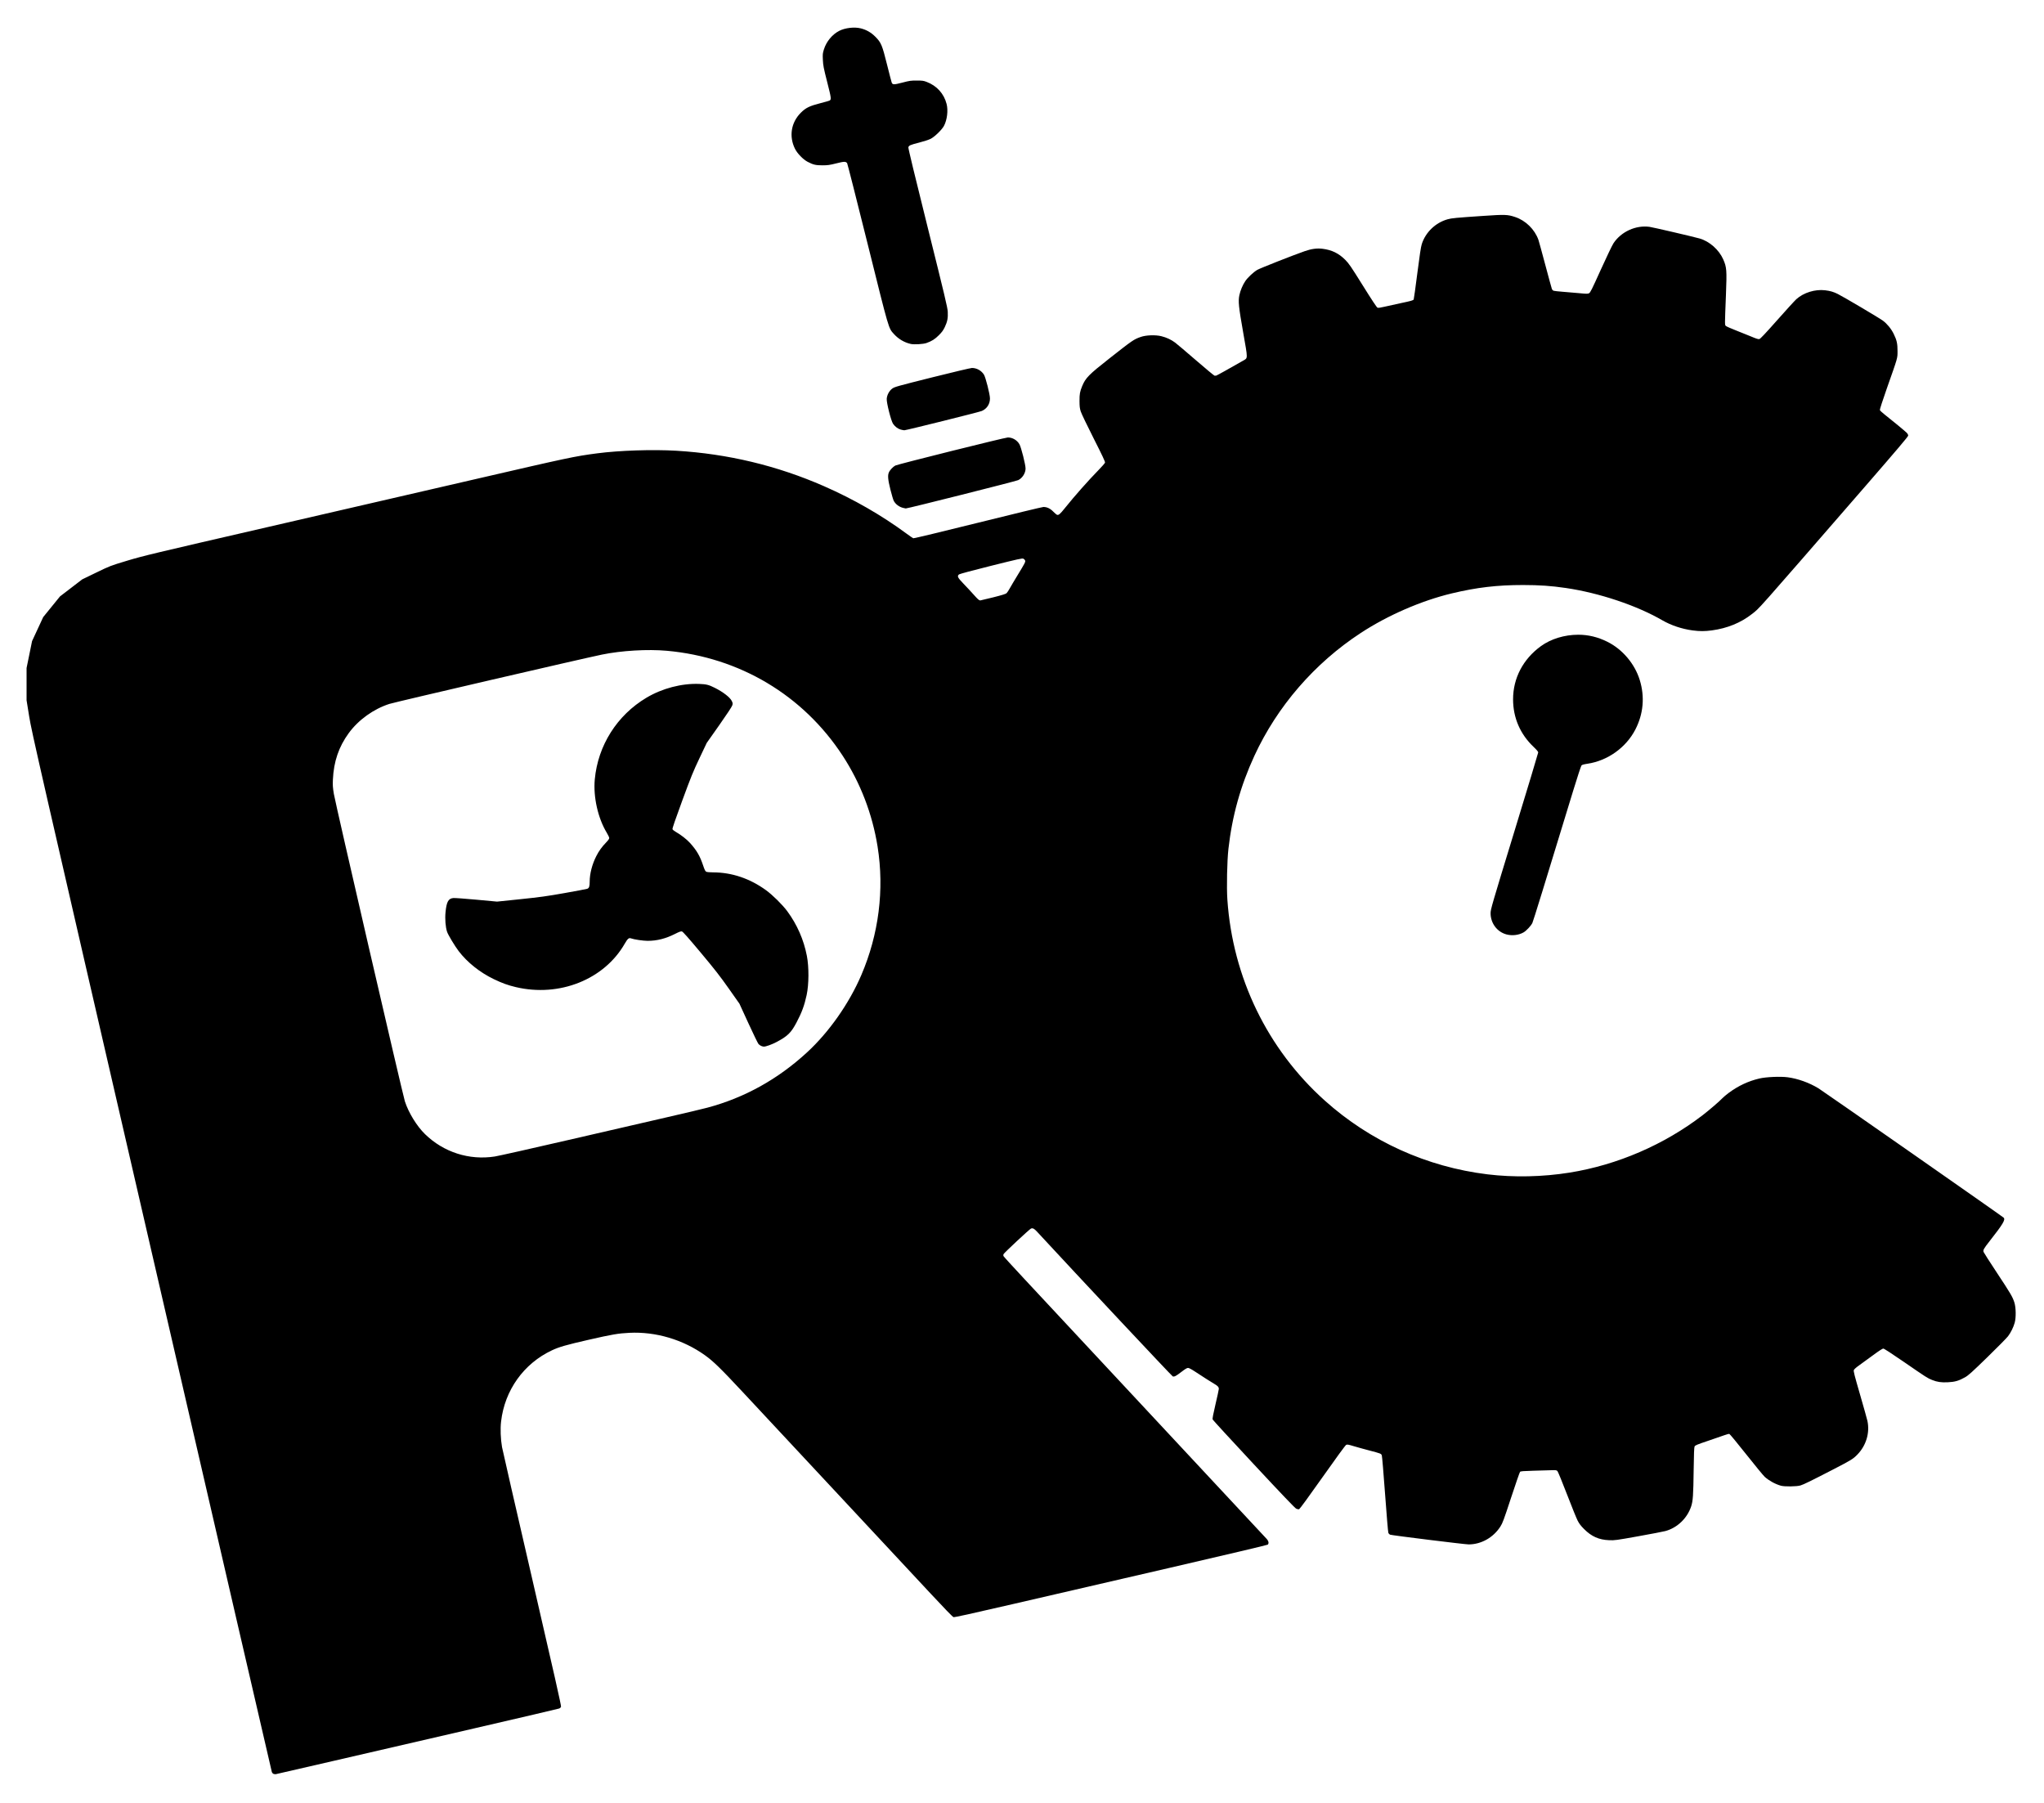
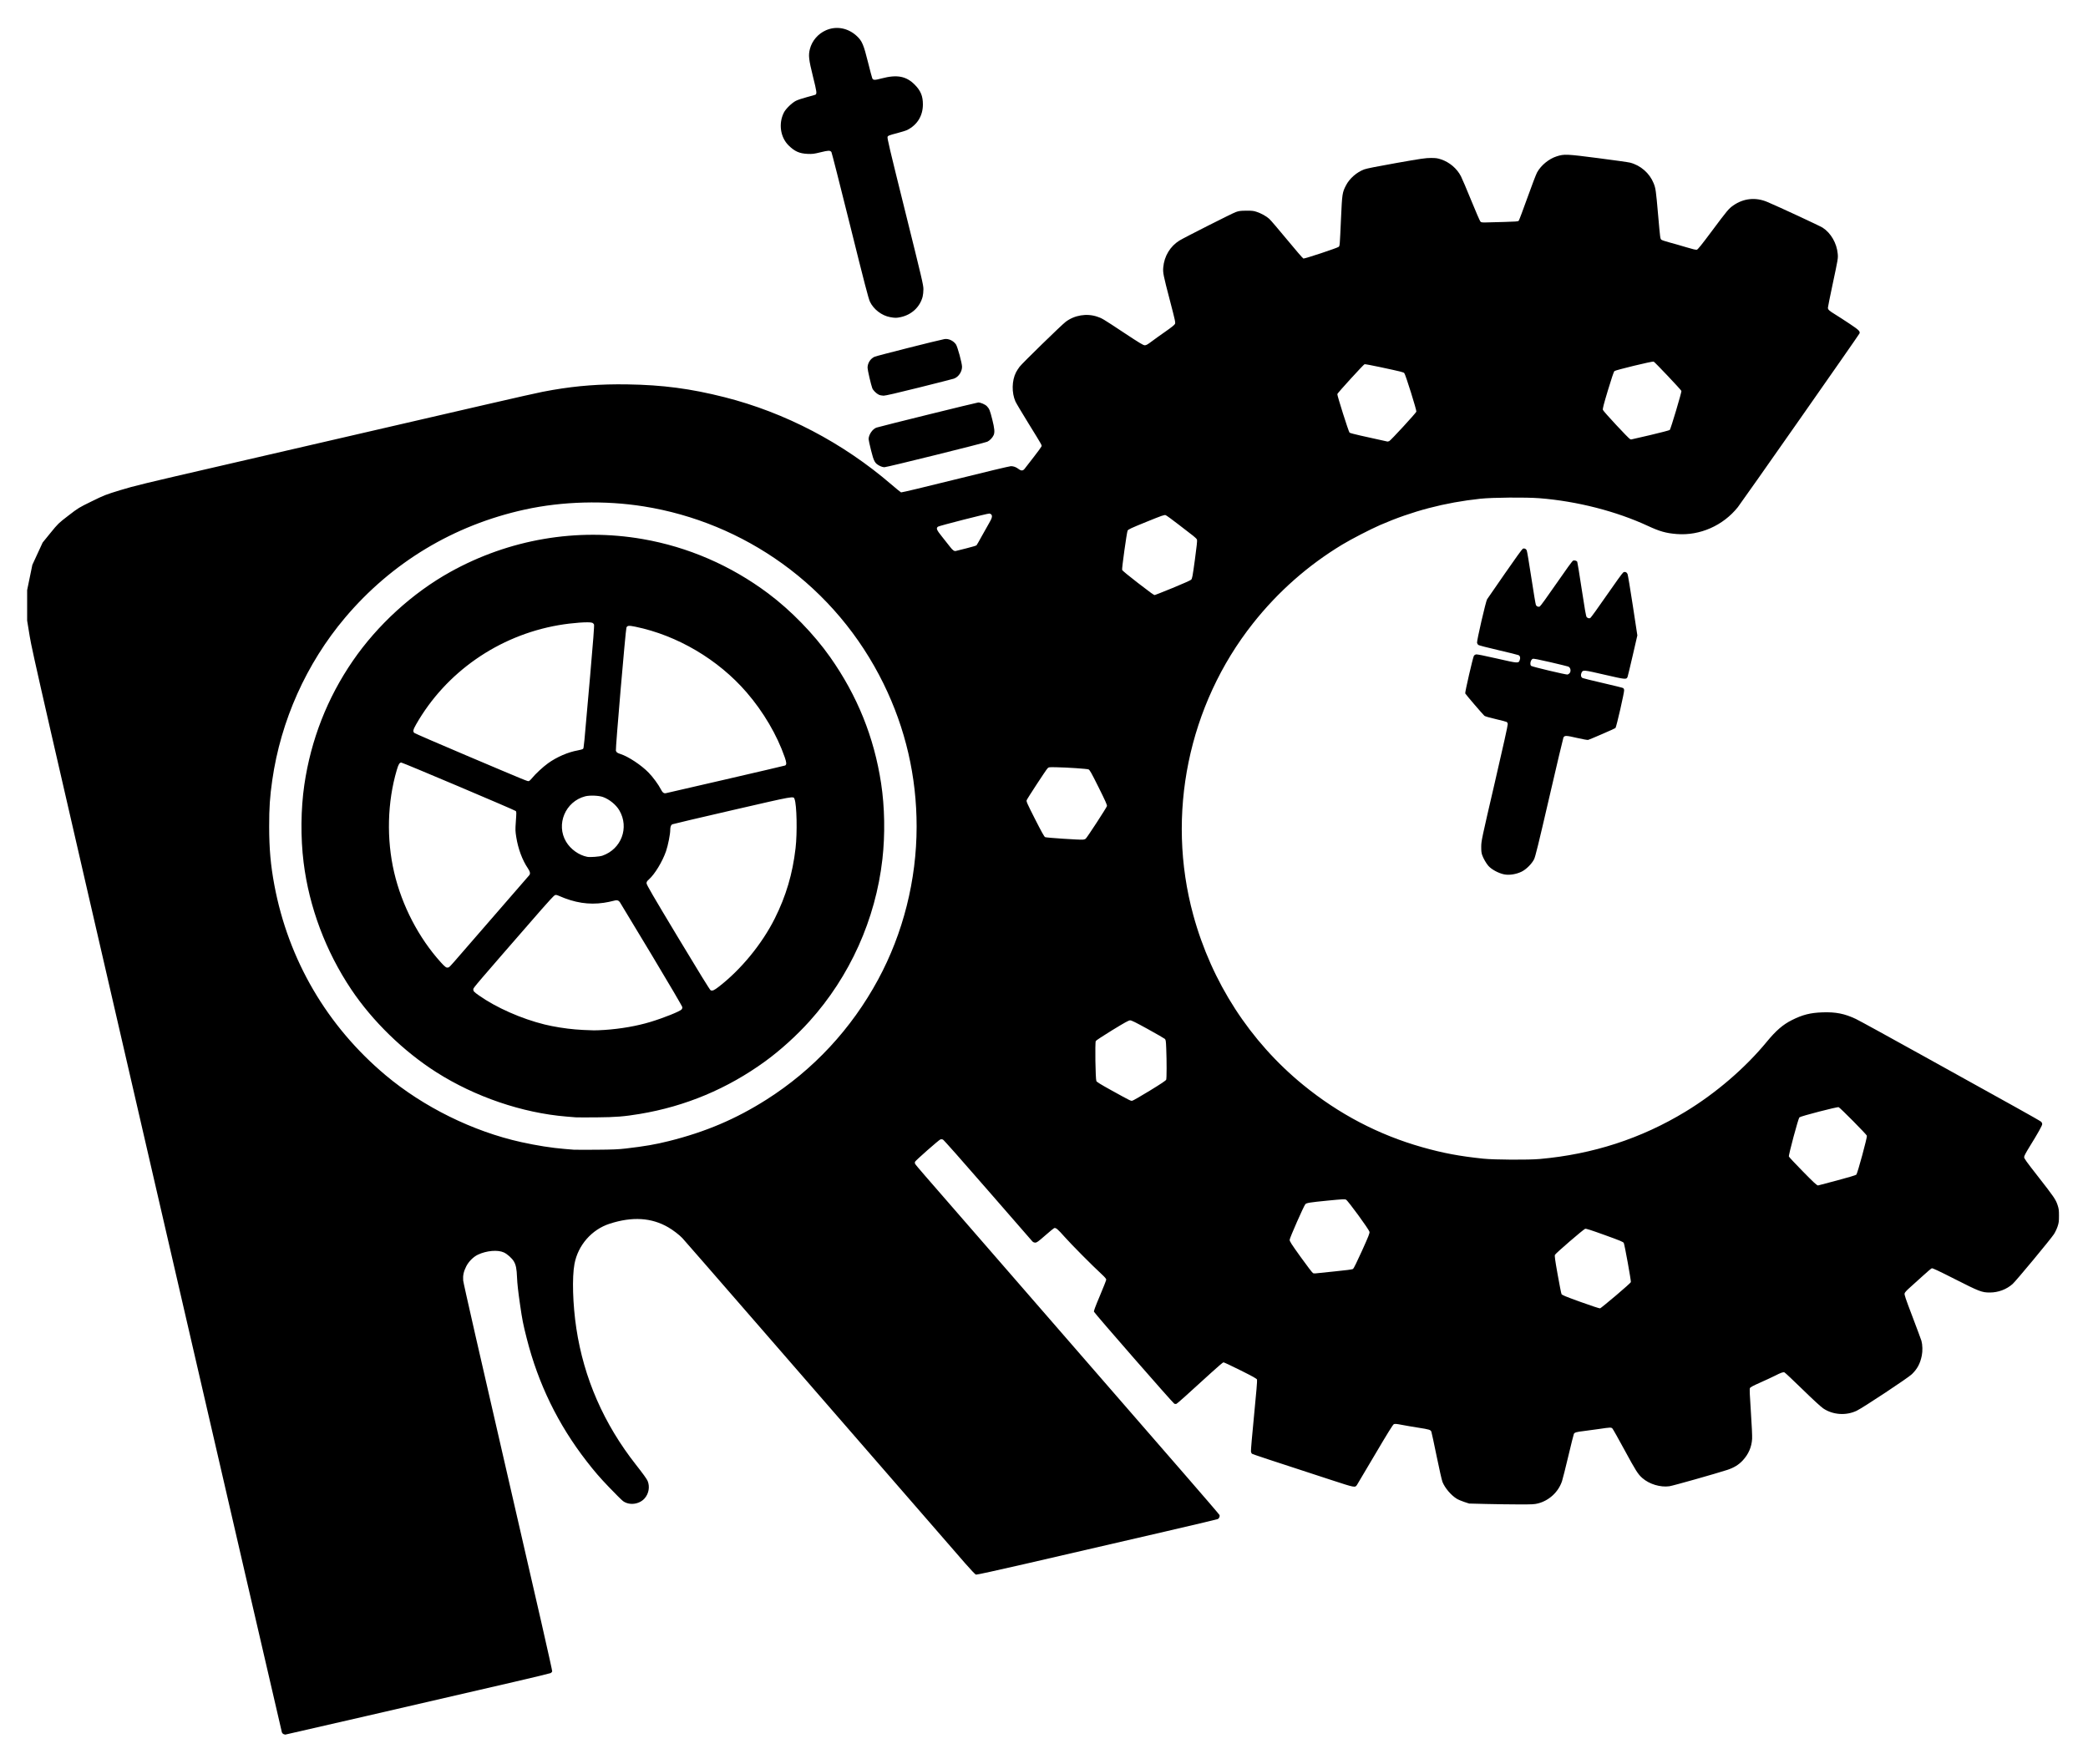
- <svg xmlns="http://www.w3.org/2000/svg" width="200.00mm" height="176.35mm" viewBox="0 0 200.00 176.35">
+ <svg xmlns="http://www.w3.org/2000/svg" width="200.00mm" height="168.90mm" viewBox="0 0 200.00 168.90">
  <g id="vinyl" fill="#000">
-     <path id="rc-A-mark" fill-rule="evenodd" d="M26.762,173.550C26.699,173.524 26.627,173.446 26.601,173.378C26.575,173.309 21.279,150.398 14.832,122.464C3.689,74.184 3.097,71.597 2.855,70.093L2.600,68.511 L2.600,66.934L2.600,65.357 L2.869,64.041L3.137,62.725 L3.683,61.548L4.229,60.371 L5.050,59.361L5.871,58.350 L6.958,57.517L8.045,56.683 L9.414,56.020C10.780,55.359 10.787,55.356 12.454,54.853C14.019,54.381 14.887,54.174 26.175,51.572C32.802,50.044 41.814,47.964 46.200,46.950C55.749,44.743 56.181,44.651 58.425,44.354C60.587,44.069 63.863,43.961 66.175,44.099C71.222,44.401 76.047,45.559 80.625,47.566C83.538,48.843 86.274,50.417 88.725,52.225C89.028,52.448 89.314,52.645 89.362,52.663C89.412,52.682 92.137,52.028 95.678,51.148C99.104,50.297 101.991,49.600 102.095,49.600C102.444,49.600 102.755,49.746 103.056,50.053C103.210,50.210 103.379,50.352 103.431,50.368C103.588,50.417 103.724,50.300 104.205,49.700C105.123,48.553 106.486,47.013 107.478,46.000C107.814,45.656 108.105,45.325 108.123,45.264C108.148,45.179 107.879,44.605 107.008,42.887C106.374,41.635 105.809,40.455 105.745,40.249C105.650,39.942 105.629,39.759 105.627,39.225C105.625,38.544 105.666,38.315 105.887,37.778C106.219,36.972 106.534,36.652 108.575,35.050C110.833,33.276 110.939,33.203 111.622,32.964C112.143,32.781 113.064,32.749 113.641,32.894C114.148,33.021 114.592,33.228 114.982,33.518C115.143,33.637 116.059,34.414 117.018,35.243C117.976,36.072 118.797,36.753 118.843,36.756C118.888,36.759 118.958,36.757 118.998,36.751C119.057,36.743 120.200,36.108 121.650,35.278C122.107,35.016 122.108,35.173 121.648,32.566C121.200,30.023 121.144,29.483 121.268,28.884C121.364,28.423 121.591,27.883 121.851,27.499C122.088,27.149 122.648,26.625 123.020,26.404C123.283,26.248 126.488,24.984 127.662,24.574C128.323,24.343 128.871,24.270 129.419,24.341C130.323,24.457 130.994,24.786 131.629,25.421C131.988,25.781 132.175,26.054 133.354,27.943C134.243,29.369 134.712,30.076 134.787,30.105C134.865,30.134 135.095,30.101 135.523,29.998C135.866,29.917 136.570,29.761 137.088,29.653C138.084,29.444 138.269,29.391 138.326,29.298C138.346,29.267 138.505,28.121 138.679,26.753C138.909,24.949 139.030,24.159 139.118,23.881C139.486,22.722 140.469,21.781 141.652,21.453C142.056,21.341 142.398,21.309 145.147,21.122C147.268,20.978 147.509,20.986 148.250,21.232C149.283,21.574 150.166,22.440 150.533,23.471C150.573,23.583 150.872,24.676 151.199,25.900C151.525,27.124 151.815,28.187 151.845,28.263C151.874,28.340 151.949,28.421 152.012,28.445C152.074,28.468 152.474,28.513 152.900,28.545C153.326,28.576 154.048,28.638 154.505,28.682C155.216,28.751 155.355,28.753 155.478,28.694C155.605,28.633 155.748,28.348 156.636,26.382C157.197,25.140 157.751,23.987 157.877,23.797C158.632,22.661 160.069,22.008 161.407,22.194C161.756,22.243 165.665,23.153 166.300,23.333C167.264,23.607 168.197,24.431 168.613,25.376C168.953,26.149 168.974,26.421 168.880,28.825C168.758,31.911 168.758,31.781 168.875,31.891C168.930,31.943 169.369,32.137 169.850,32.323C170.331,32.508 171.014,32.783 171.367,32.933C171.832,33.131 172.045,33.198 172.143,33.176C172.241,33.155 172.714,32.654 173.877,31.342C174.756,30.349 175.606,29.418 175.766,29.272C176.474,28.631 177.604,28.281 178.583,28.400C179.090,28.461 179.399,28.552 179.825,28.763C180.376,29.036 183.897,31.119 184.232,31.369C184.659,31.690 185.048,32.165 185.296,32.671C185.596,33.283 185.671,33.620 185.668,34.350C185.665,35.079 185.719,34.890 184.607,38.045C184.214,39.163 183.925,40.058 183.939,40.114C183.953,40.169 184.157,40.362 184.391,40.544C185.066,41.069 186.463,42.225 186.594,42.366C186.659,42.437 186.712,42.550 186.712,42.617C186.712,42.708 185.604,44.016 182.444,47.654C171.482,60.274 172.209,59.456 171.415,60.080C170.331,60.932 169.009,61.471 167.511,61.674C166.805,61.769 166.320,61.770 165.622,61.678C164.576,61.539 163.512,61.184 162.654,60.687C160.139,59.232 156.472,58.005 153.210,57.527C151.762,57.315 150.648,57.238 149.025,57.237C146.496,57.236 144.502,57.470 142.057,58.055C139.075,58.769 135.801,60.191 133.150,61.925C128.626,64.884 124.976,69.099 122.737,73.950C121.382,76.886 120.558,79.841 120.198,83.054C120.066,84.235 120.012,86.810 120.095,88.018C120.615,95.635 124.016,102.648 129.628,107.679C134.068,111.660 139.607,114.170 145.550,114.894C148.124,115.207 150.952,115.147 153.584,114.724C158.261,113.971 162.830,111.999 166.600,109.106C167.244,108.612 168.242,107.753 168.550,107.428C168.646,107.326 168.916,107.100 169.150,106.926C170.074,106.238 171.063,105.773 172.149,105.518C172.810,105.363 174.194,105.302 174.912,105.396C175.909,105.527 177.025,105.926 177.929,106.476C178.385,106.754 195.879,118.970 196.046,119.128C196.251,119.322 196.000,119.744 194.687,121.417C194.092,122.175 194.023,122.301 194.092,122.496C194.117,122.567 194.695,123.469 195.377,124.500C196.743,126.566 196.938,126.898 197.107,127.450C197.258,127.941 197.272,128.903 197.136,129.400C197.014,129.847 196.759,130.366 196.481,130.734C196.352,130.904 195.442,131.826 194.458,132.784C192.934,134.267 192.610,134.558 192.273,134.750C191.671,135.092 191.278,135.205 190.589,135.237C189.930,135.267 189.552,135.212 189.050,135.012C188.607,134.837 188.495,134.765 186.309,133.258C185.125,132.442 184.347,131.938 184.274,131.938C184.201,131.938 183.834,132.175 183.315,132.559C182.853,132.901 182.243,133.345 181.960,133.545C181.638,133.772 181.425,133.959 181.393,134.042C181.350,134.154 181.446,134.532 181.996,136.425C182.356,137.662 182.683,138.833 182.724,139.025C182.969,140.182 182.601,141.419 181.750,142.300C181.331,142.734 181.137,142.855 179.441,143.731C177.204,144.886 176.496,145.233 176.175,145.331C175.808,145.444 174.610,145.459 174.250,145.356C173.700,145.199 173.112,144.877 172.684,144.499C172.552,144.381 171.735,143.390 170.869,142.296C170.004,141.202 169.257,140.298 169.210,140.288C169.163,140.278 168.945,140.336 168.725,140.416C168.505,140.497 167.774,140.748 167.100,140.976C166.051,141.330 165.866,141.407 165.812,141.514C165.766,141.606 165.742,142.212 165.721,143.782C165.688,146.313 165.651,146.854 165.474,147.386C165.085,148.553 164.111,149.481 162.947,149.795C162.742,149.851 161.551,150.079 160.300,150.303C158.122,150.693 158.001,150.710 157.450,150.688C156.444,150.647 155.731,150.331 155.000,149.600C154.683,149.283 154.522,149.073 154.368,148.775C154.255,148.555 153.786,147.396 153.325,146.200C152.864,145.004 152.445,143.980 152.392,143.925C152.306,143.835 152.243,143.827 151.786,143.841C151.505,143.850 150.719,143.872 150.039,143.891C149.038,143.919 148.790,143.939 148.733,144.000C148.694,144.041 148.299,145.178 147.857,146.525C147.134,148.725 147.027,149.014 146.803,149.361C146.112,150.436 144.927,151.100 143.702,151.100C143.337,151.100 136.203,150.218 136.028,150.151C135.957,150.124 135.874,150.040 135.845,149.963C135.816,149.887 135.672,148.183 135.526,146.175C135.380,144.167 135.236,142.463 135.206,142.387C135.139,142.217 135.099,142.201 133.950,141.901C133.441,141.768 132.757,141.579 132.431,141.480C131.919,141.325 131.821,141.309 131.715,141.363C131.641,141.400 130.704,142.682 129.408,144.520C128.140,146.319 127.181,147.631 127.121,147.653C127.056,147.676 126.948,147.659 126.836,147.608C126.712,147.551 125.424,146.203 122.673,143.250C120.482,140.899 118.672,138.929 118.650,138.872C118.623,138.804 118.717,138.312 118.932,137.397C119.109,136.643 119.256,135.963 119.260,135.887C119.266,135.719 119.157,135.593 118.855,135.418C118.548,135.240 117.658,134.673 116.957,134.209C116.582,133.961 116.340,133.833 116.245,133.833C116.144,133.833 115.958,133.944 115.605,134.217C115.066,134.631 114.919,134.709 114.753,134.665C114.674,134.645 105.650,125.023 101.450,120.482C101.194,120.204 101.052,120.133 100.882,120.197C100.737,120.252 98.239,122.582 98.189,122.709C98.169,122.759 98.168,122.839 98.186,122.888C98.204,122.936 99.133,123.954 100.250,125.150C103.935,129.097 114.088,139.988 118.942,145.200C121.567,148.019 123.805,150.420 123.916,150.535C124.131,150.761 124.182,150.991 124.046,151.124C124.007,151.162 119.734,152.172 114.550,153.369C109.366,154.566 102.492,156.155 99.275,156.900C94.959,157.899 93.391,158.244 93.295,158.215C93.214,158.190 92.363,157.314 91.070,155.923C89.918,154.685 85.713,150.174 81.725,145.898C77.737,141.623 73.657,137.248 72.657,136.175C70.525,133.888 69.792,133.175 68.975,132.592C66.831,131.060 64.160,130.269 61.575,130.399C60.491,130.453 59.903,130.554 57.600,131.079C55.411,131.579 54.719,131.777 54.015,132.107C51.249,133.402 49.382,136.011 49.029,139.078C48.946,139.798 48.981,140.755 49.121,141.575C49.163,141.822 50.490,147.615 52.069,154.448C54.221,163.761 54.929,166.900 54.896,166.986C54.872,167.050 54.790,167.126 54.713,167.156C54.637,167.186 50.896,168.061 46.400,169.100C41.904,170.138 35.727,171.566 32.675,172.272C29.623,172.978 27.069,173.565 27.000,173.577C26.931,173.588 26.824,173.576 26.762,173.550ZM48.416,113.148C48.778,113.091 52.045,112.359 55.675,111.520C59.305,110.681 63.648,109.680 65.325,109.295C67.002,108.911 68.750,108.496 69.208,108.373C72.855,107.398 76.105,105.595 78.968,102.960C81.118,100.980 83.083,98.183 84.277,95.400C85.989,91.409 86.542,87.042 85.869,82.825C85.358,79.630 84.185,76.583 82.438,73.914C78.572,68.010 72.361,64.308 65.250,63.670C63.363,63.501 60.810,63.651 58.900,64.043C56.935,64.448 38.683,68.682 38.099,68.869C36.552,69.365 35.072,70.429 34.125,71.725C33.145,73.066 32.653,74.509 32.573,76.275C32.548,76.826 32.562,77.039 32.667,77.675C32.824,78.630 39.390,107.046 39.616,107.750C39.971,108.855 40.778,110.171 41.584,110.957C43.405,112.734 45.908,113.537 48.416,113.148ZM74.475,102.329C74.392,102.293 74.276,102.209 74.217,102.144C74.157,102.078 73.713,101.164 73.229,100.111L72.351,98.197 L71.304,96.711C70.452,95.501 69.943,94.848 68.558,93.194C67.332,91.730 66.820,91.153 66.725,91.129C66.623,91.104 66.470,91.158 66.059,91.366C65.134,91.834 64.296,92.047 63.372,92.049C62.940,92.050 62.022,91.914 61.745,91.808C61.537,91.728 61.412,91.835 61.129,92.327C59.120,95.833 54.737,97.581 50.475,96.576C49.698,96.393 49.132,96.188 48.318,95.797C46.952,95.139 45.718,94.153 44.878,93.052C44.503,92.558 43.856,91.483 43.749,91.175C43.594,90.724 43.528,89.913 43.594,89.244C43.694,88.223 43.873,87.902 44.364,87.861C44.510,87.849 45.531,87.923 46.632,88.025L48.634,88.211 L50.905,87.976C52.843,87.775 53.479,87.687 55.250,87.374C56.391,87.173 57.387,86.984 57.463,86.955C57.645,86.885 57.700,86.725 57.700,86.259C57.700,85.483 57.932,84.579 58.338,83.775C58.598,83.259 58.887,82.857 59.314,82.417C59.507,82.218 59.612,82.068 59.612,81.992C59.612,81.927 59.508,81.701 59.380,81.490C58.507,80.053 58.039,77.977 58.198,76.250C58.505,72.934 60.373,69.980 63.250,68.265C64.794,67.345 66.703,66.846 68.421,66.913C69.126,66.941 69.350,66.998 69.950,67.299C70.759,67.706 71.432,68.228 71.602,68.580C71.702,68.786 71.707,68.830 71.651,69.017C71.614,69.141 71.099,69.921 70.370,70.956L69.151,72.686 L68.442,74.181C67.818,75.494 67.613,75.999 66.749,78.350C66.074,80.186 65.777,81.056 65.801,81.125C65.820,81.180 65.964,81.297 66.120,81.386C66.617,81.667 67.215,82.133 67.528,82.485C68.184,83.221 68.487,83.744 68.799,84.675C68.943,85.103 69.010,85.239 69.104,85.287C69.178,85.324 69.439,85.349 69.775,85.350C71.609,85.353 73.370,85.947 74.950,87.093C75.600,87.564 76.565,88.518 77.033,89.152C77.995,90.457 78.645,91.938 78.951,93.525C79.162,94.620 79.152,96.300 78.928,97.350C78.712,98.361 78.455,99.058 77.939,100.034C77.404,101.043 77.067,101.374 75.996,101.942C75.530,102.189 74.940,102.402 74.732,102.398C74.673,102.397 74.558,102.366 74.475,102.329ZM147.401,91.420C146.486,91.174 145.850,90.324 145.850,89.345C145.850,88.974 145.958,88.601 148.179,81.340C149.460,77.152 150.509,73.676 150.510,73.616C150.512,73.542 150.365,73.367 150.056,73.072C148.743,71.823 148.053,70.224 148.051,68.425C148.049,66.352 149.023,64.489 150.775,63.216C151.753,62.506 153.080,62.101 154.432,62.100C155.410,62.100 156.347,62.326 157.275,62.788C158.754,63.523 159.954,64.939 160.444,66.527C160.952,68.172 160.804,69.844 160.016,71.373C159.105,73.141 157.303,74.429 155.329,74.722C154.990,74.772 154.805,74.824 154.746,74.885C154.699,74.935 154.344,76.010 153.958,77.275C151.121,86.572 150.031,90.105 149.938,90.300C149.806,90.576 149.358,91.057 149.081,91.219C148.612,91.493 147.962,91.571 147.401,91.420ZM97.164,58.447C98.034,58.229 98.407,58.113 98.488,58.037C98.550,57.979 98.693,57.764 98.805,57.560C98.917,57.356 99.258,56.780 99.563,56.282C100.298,55.077 100.354,54.969 100.305,54.834C100.283,54.774 100.208,54.697 100.137,54.662C100.024,54.606 99.666,54.685 96.977,55.356C95.214,55.796 93.902,56.148 93.841,56.197C93.630,56.368 93.699,56.511 94.281,57.113C94.580,57.422 95.025,57.900 95.269,58.175C95.669,58.626 95.792,58.736 95.914,58.746C95.936,58.748 96.498,58.613 97.164,58.447ZM88.386,49.695C87.983,49.600 87.621,49.330 87.448,48.993C87.396,48.893 87.252,48.405 87.127,47.908C86.886,46.946 86.846,46.526 86.970,46.229C87.066,45.998 87.380,45.662 87.606,45.547C87.863,45.416 98.350,42.800 98.619,42.800C99.072,42.800 99.520,43.064 99.749,43.464C99.922,43.767 100.351,45.466 100.349,45.841C100.347,46.288 100.038,46.776 99.633,46.973C99.406,47.083 88.783,49.759 88.629,49.745C88.599,49.742 88.490,49.720 88.386,49.695ZM88.136,42.029C87.858,41.954 87.584,41.749 87.385,41.467C87.190,41.192 86.735,39.395 86.764,39.014C86.792,38.635 87.018,38.223 87.314,38.010C87.536,37.851 87.821,37.771 91.214,36.920C93.234,36.414 94.977,36.002 95.104,36.001C95.566,35.999 96.025,36.254 96.277,36.654C96.440,36.912 96.863,38.581 96.865,38.975C96.868,39.528 96.573,39.985 96.068,40.208C95.828,40.315 88.650,42.102 88.483,42.097C88.424,42.095 88.267,42.064 88.136,42.029ZM89.125,33.652C88.502,33.517 87.915,33.173 87.473,32.685C86.927,32.081 87.027,32.426 84.890,23.839C83.821,19.545 82.920,15.999 82.888,15.960C82.744,15.787 82.602,15.790 81.828,15.984C81.169,16.149 81.000,16.173 80.475,16.174C79.817,16.175 79.575,16.118 79.025,15.832C78.581,15.601 78.011,15.013 77.783,14.549C77.187,13.339 77.406,11.987 78.351,11.038C78.840,10.548 79.200,10.371 80.275,10.095C80.715,9.982 81.116,9.868 81.165,9.842C81.358,9.739 81.343,9.619 80.939,8.029C80.586,6.641 80.541,6.410 80.516,5.865C80.489,5.300 80.497,5.223 80.619,4.830C80.858,4.063 81.432,3.369 82.117,3.018C82.693,2.722 83.605,2.618 84.227,2.776C84.784,2.917 85.241,3.181 85.655,3.599C86.219,4.167 86.317,4.403 86.797,6.330C87.017,7.213 87.220,7.996 87.248,8.069C87.335,8.300 87.454,8.301 88.297,8.081C89.008,7.896 89.128,7.879 89.700,7.880C90.247,7.881 90.367,7.898 90.662,8.009C91.665,8.390 92.363,9.160 92.623,10.173C92.786,10.807 92.674,11.736 92.364,12.316C92.158,12.701 91.445,13.392 91.050,13.589C90.871,13.678 90.366,13.842 89.925,13.954C89.054,14.176 88.928,14.232 88.881,14.417C88.861,14.497 89.528,17.259 90.780,22.282C92.445,28.959 92.714,30.090 92.736,30.500C92.768,31.109 92.698,31.473 92.449,31.995C92.291,32.324 92.164,32.498 91.861,32.800C91.472,33.189 91.176,33.375 90.651,33.561C90.339,33.671 89.456,33.724 89.125,33.652Z" />
+     <path id="rc-A-mark" fill-rule="evenodd" d="M27.162,166.098C27.099,166.073 27.026,165.995 27.000,165.924C26.973,165.853 21.583,142.549 15.023,114.137C4.028,66.511 3.077,62.360 2.848,60.959L2.600,59.440 L2.600,57.982L2.600,56.523 L2.849,55.314L3.098,54.105 L3.592,53.035L4.086,51.965 L4.830,51.051C5.571,50.141 5.581,50.132 6.550,49.385C7.511,48.645 7.543,48.625 8.786,48.018C9.992,47.427 10.109,47.381 11.511,46.951C12.827,46.546 13.809,46.308 21.200,44.604C25.724,43.560 34.060,41.635 39.725,40.325C51.197,37.674 51.691,37.562 52.941,37.350C55.356,36.939 57.500,36.779 60.075,36.817C63.468,36.867 66.158,37.222 69.422,38.050C75.217,39.522 80.731,42.408 85.375,46.400C85.843,46.802 86.263,47.145 86.310,47.163C86.357,47.181 88.689,46.624 91.503,45.923C94.327,45.219 96.709,44.650 96.832,44.650C97.088,44.650 97.327,44.740 97.575,44.929C97.818,45.114 97.991,45.104 98.148,44.895C98.218,44.803 98.597,44.314 98.991,43.809C99.385,43.303 99.726,42.838 99.750,42.776C99.804,42.633 99.879,42.767 98.526,40.575C97.898,39.557 97.330,38.604 97.265,38.457C96.895,37.621 96.916,36.456 97.317,35.667C97.384,35.533 97.541,35.289 97.665,35.124C97.914,34.795 101.660,31.142 102.070,30.830C102.916,30.186 104.085,29.991 105.088,30.328C105.571,30.490 105.597,30.506 107.700,31.896C109.156,32.858 109.506,33.070 109.650,33.071C109.791,33.072 109.921,33.000 110.320,32.698C110.592,32.493 111.189,32.066 111.645,31.749C112.183,31.375 112.499,31.122 112.543,31.030C112.606,30.899 112.568,30.723 112.054,28.757C111.425,26.349 111.379,26.120 111.423,25.610C111.516,24.535 112.087,23.589 112.975,23.039C113.423,22.762 118.017,20.438 118.358,20.316C118.678,20.202 118.808,20.185 119.375,20.181C119.935,20.177 120.073,20.192 120.375,20.294C120.825,20.447 121.276,20.697 121.574,20.960C121.704,21.074 122.472,21.971 123.282,22.953C124.091,23.936 124.795,24.750 124.845,24.763C124.964,24.794 128.127,23.745 128.232,23.639C128.333,23.538 128.332,23.549 128.449,20.925C128.555,18.552 128.573,18.433 128.934,17.741C129.276,17.086 129.955,16.494 130.674,16.224C130.895,16.140 131.933,15.934 133.742,15.614C136.142,15.190 136.545,15.131 137.050,15.131C137.541,15.131 137.684,15.150 138.032,15.266C138.840,15.534 139.552,16.138 139.935,16.880C140.047,17.097 140.492,18.141 140.923,19.200C141.354,20.259 141.750,21.168 141.801,21.221C141.883,21.305 141.957,21.315 142.385,21.304C142.654,21.297 143.442,21.276 144.136,21.258C145.160,21.231 145.410,21.211 145.468,21.150C145.507,21.109 145.881,20.119 146.299,18.950C146.717,17.781 147.136,16.685 147.231,16.513C147.612,15.827 148.364,15.210 149.108,14.975C149.838,14.745 150.025,14.753 153.078,15.146C154.592,15.341 155.964,15.534 156.128,15.576C157.143,15.833 158.008,16.589 158.396,17.557C158.589,18.039 158.616,18.229 158.824,20.600C159.024,22.866 159.023,22.861 159.138,22.963C159.186,23.005 159.537,23.122 159.917,23.223C160.298,23.323 161.013,23.528 161.507,23.678C162.117,23.864 162.445,23.941 162.533,23.918C162.631,23.894 162.989,23.448 163.984,22.114C165.446,20.154 165.590,19.982 166.024,19.678C167.006,18.992 168.161,18.872 169.275,19.340C170.365,19.798 174.323,21.638 174.590,21.811C175.372,22.318 175.938,23.300 176.027,24.306C176.067,24.747 176.064,24.760 175.519,27.325C175.285,28.425 175.092,29.387 175.089,29.463C175.083,29.653 175.188,29.752 175.770,30.109C176.048,30.279 176.675,30.685 177.165,31.011C178.053,31.604 178.189,31.736 178.114,31.937C178.063,32.073 166.822,48.122 166.461,48.575C165.050,50.342 162.823,51.325 160.620,51.152C159.585,51.071 158.987,50.903 157.850,50.376C154.806,48.965 151.061,48.007 147.475,47.722C146.173,47.619 142.962,47.645 141.800,47.769C138.392,48.131 135.257,48.955 132.182,50.295C131.246,50.703 129.432,51.641 128.569,52.162C125.283,54.149 122.426,56.668 120.027,59.696C113.817,67.533 111.667,78.020 114.298,87.643C116.058,94.082 119.725,99.750 124.825,103.916C128.238,106.704 132.046,108.697 136.218,109.879C138.229,110.448 139.789,110.742 142.075,110.980C143.147,111.091 146.388,111.110 147.500,111.010C152.581,110.556 157.206,109.052 161.450,106.473C164.368,104.701 167.174,102.287 169.239,99.775C170.109,98.716 170.781,98.136 171.636,97.707C172.658,97.193 173.408,97.004 174.576,96.965C175.841,96.922 176.678,97.088 177.761,97.596C178.044,97.729 181.042,99.373 184.425,101.251C187.808,103.128 191.666,105.269 193.000,106.009C194.334,106.748 195.467,107.396 195.519,107.447C195.570,107.498 195.613,107.599 195.613,107.671C195.612,107.813 195.228,108.501 194.409,109.825C194.043,110.417 193.883,110.722 193.882,110.830C193.880,110.959 194.105,111.273 195.178,112.643C196.719,114.613 196.908,114.886 197.085,115.419C197.203,115.774 197.220,115.904 197.220,116.450C197.220,116.995 197.203,117.127 197.086,117.478C197.012,117.700 196.856,118.030 196.738,118.211C196.436,118.679 193.110,122.688 192.781,122.981C192.196,123.503 191.404,123.800 190.600,123.800C189.837,123.800 189.605,123.711 187.264,122.523C185.705,121.732 185.114,121.455 185.037,121.479C184.980,121.497 184.571,121.844 184.129,122.249C183.687,122.654 183.134,123.153 182.901,123.358C182.632,123.595 182.461,123.785 182.434,123.880C182.398,124.006 182.510,124.338 183.191,126.127C183.630,127.281 184.014,128.315 184.045,128.425C184.154,128.819 184.168,129.405 184.079,129.844C183.925,130.607 183.657,131.108 183.129,131.625C182.773,131.974 178.444,134.839 177.840,135.126C176.819,135.611 175.560,135.522 174.639,134.901C174.414,134.749 173.655,134.051 172.651,133.072C171.758,132.201 170.982,131.472 170.926,131.451C170.799,131.404 170.596,131.475 169.999,131.778C169.738,131.910 169.109,132.203 168.600,132.428C167.907,132.736 167.661,132.868 167.618,132.957C167.575,133.047 167.596,133.575 167.708,135.225C167.794,136.489 167.843,137.556 167.827,137.815C167.780,138.603 167.482,139.288 166.928,139.885C166.542,140.301 166.081,140.583 165.450,140.790C164.374,141.142 160.248,142.308 159.905,142.356C159.039,142.477 157.984,142.159 157.319,141.577C156.895,141.206 156.693,140.889 155.601,138.875C155.019,137.803 154.500,136.881 154.448,136.828C154.329,136.706 154.249,136.709 153.175,136.870C152.708,136.940 152.044,137.030 151.700,137.070C151.006,137.151 150.830,137.201 150.756,137.339C150.728,137.391 150.490,138.342 150.227,139.454C149.963,140.566 149.690,141.651 149.619,141.866C149.276,142.902 148.386,143.729 147.320,144.001C146.976,144.089 146.771,144.100 145.430,144.096C144.602,144.094 143.205,144.075 142.325,144.053L140.725,144.013 L140.250,143.858C139.988,143.773 139.662,143.633 139.525,143.547C138.982,143.208 138.406,142.527 138.170,141.948C138.106,141.789 137.851,140.672 137.606,139.467C137.360,138.261 137.134,137.213 137.105,137.137C137.033,136.949 136.919,136.913 135.850,136.746C135.341,136.667 134.634,136.546 134.279,136.477C133.744,136.374 133.612,136.363 133.507,136.414C133.417,136.458 132.915,137.266 131.728,139.278C130.819,140.820 130.034,142.143 129.985,142.218C129.796,142.505 129.822,142.510 127.483,141.747C121.688,139.858 119.973,139.290 119.915,139.242C119.881,139.213 119.839,139.119 119.823,139.032C119.807,138.945 119.941,137.385 120.121,135.564C120.339,133.363 120.434,132.216 120.405,132.138C120.371,132.048 120.002,131.842 118.819,131.251C117.971,130.827 117.237,130.484 117.187,130.487C117.138,130.491 116.620,130.931 116.037,131.464C113.760,133.545 112.769,134.432 112.686,134.464C112.638,134.482 112.548,134.478 112.485,134.454C112.361,134.407 104.850,125.806 104.787,125.640C104.760,125.567 104.915,125.147 105.355,124.107C105.688,123.319 105.961,122.625 105.961,122.564C105.962,122.489 105.829,122.331 105.544,122.067C104.614,121.209 102.648,119.228 101.986,118.483C101.291,117.700 101.135,117.571 100.963,117.636C100.915,117.655 100.528,117.973 100.104,118.345C99.442,118.925 99.309,119.020 99.165,119.020C99.052,119.020 98.959,118.980 98.881,118.897C98.816,118.830 96.892,116.619 94.603,113.985C92.139,111.148 90.391,109.175 90.315,109.146C90.244,109.119 90.141,109.112 90.086,109.130C89.938,109.176 87.668,111.177 87.639,111.285C87.626,111.335 87.629,111.415 87.646,111.463C87.662,111.510 88.093,112.028 88.604,112.612C89.114,113.197 92.073,116.600 95.180,120.175C98.287,123.750 103.000,129.172 105.653,132.225C108.307,135.278 111.896,139.407 113.629,141.402C115.363,143.396 116.796,145.067 116.814,145.115C116.860,145.234 116.776,145.433 116.651,145.499C116.555,145.551 109.482,147.197 98.262,149.779C95.508,150.413 93.552,150.840 93.483,150.823C93.413,150.805 92.996,150.367 92.444,149.734C90.469,147.467 78.846,134.093 72.383,126.650C68.645,122.346 65.483,118.716 65.356,118.583C65.059,118.271 64.474,117.825 64.009,117.554C62.408,116.624 60.567,116.510 58.400,117.209C56.676,117.765 55.360,119.271 55.025,121.069C54.785,122.359 54.860,124.940 55.203,127.225C55.921,131.998 57.839,136.387 60.918,140.300C61.579,141.139 61.960,141.668 62.034,141.850C62.261,142.400 62.146,143.063 61.747,143.517C61.238,144.094 60.291,144.217 59.684,143.783C59.562,143.696 58.948,143.087 58.320,142.430C57.432,141.502 56.956,140.951 56.184,139.955C53.451,136.433 51.556,132.545 50.454,128.200C50.098,126.798 50.027,126.436 49.805,124.900C49.633,123.707 49.546,122.928 49.525,122.375C49.492,121.523 49.421,121.164 49.219,120.819C49.042,120.517 48.592,120.114 48.263,119.962C47.678,119.692 46.604,119.785 45.777,120.176C45.338,120.384 44.889,120.835 44.654,121.303C44.409,121.794 44.329,122.165 44.366,122.650C44.383,122.881 46.030,130.108 48.662,141.508C51.471,153.670 52.918,160.025 52.893,160.092C52.873,160.148 52.807,160.219 52.749,160.251C52.690,160.282 51.142,160.656 49.308,161.081C41.139,162.975 27.359,166.150 27.319,166.147C27.295,166.145 27.224,166.123 27.162,166.098ZM154.774,124.094C155.552,123.437 156.200,122.856 156.214,122.804C156.244,122.686 155.618,119.225 155.535,119.056C155.484,118.951 155.214,118.838 153.707,118.294C152.379,117.815 151.913,117.667 151.832,117.698C151.641,117.772 148.997,120.053 148.941,120.192C148.899,120.299 148.950,120.674 149.200,122.075C149.372,123.037 149.537,123.879 149.569,123.944C149.616,124.045 149.905,124.165 151.400,124.705C152.414,125.071 153.215,125.334 153.268,125.318C153.319,125.302 153.997,124.752 154.774,124.094ZM127.835,121.779C128.934,121.671 129.531,121.591 129.600,121.545C129.664,121.502 129.992,120.838 130.457,119.808C131.094,118.397 131.204,118.117 131.176,117.983C131.128,117.755 129.112,114.994 128.930,114.907C128.805,114.847 128.581,114.858 127.181,114.996C125.437,115.168 125.147,115.215 125.033,115.341C124.884,115.506 123.534,118.570 123.531,118.750C123.528,118.900 123.678,119.135 124.599,120.418C125.188,121.239 125.716,121.928 125.773,121.949C125.829,121.971 125.942,121.978 126.025,121.966C126.108,121.954 126.922,121.870 127.835,121.779ZM175.935,113.073C177.041,112.779 177.757,112.564 177.810,112.511C177.923,112.395 178.865,108.929 178.822,108.783C178.783,108.651 176.269,106.110 176.117,106.049C175.990,105.998 172.472,106.910 172.356,107.024C172.245,107.132 171.302,110.649 171.350,110.775C171.372,110.834 171.960,111.462 172.656,112.171C173.713,113.249 173.982,113.498 174.135,113.547C174.141,113.549 174.951,113.336 175.935,113.073ZM59.950,110.006C61.794,109.789 62.763,109.622 64.075,109.294C67.580,108.418 70.471,107.190 73.400,105.334C77.898,102.483 81.549,98.559 84.110,93.825C86.510,89.389 87.795,84.290 87.799,79.184C87.803,74.380 86.735,69.768 84.625,65.475C82.366,60.881 79.066,56.965 74.950,53.994C71.007,51.149 66.446,49.265 61.650,48.502C57.930,47.910 53.875,48.018 50.275,48.806C43.464,50.295 37.520,53.872 33.043,59.175C29.343,63.558 26.898,69.016 26.079,74.725C25.848,76.331 25.781,77.345 25.782,79.175C25.785,81.311 25.924,82.880 26.279,84.773C27.623,91.946 31.319,98.267 36.925,102.979C40.557,106.031 45.302,108.373 49.925,109.394C51.414,109.723 52.846,109.948 54.075,110.048C54.433,110.078 54.826,110.110 54.950,110.120C55.074,110.130 56.052,110.132 57.125,110.124C58.706,110.112 59.241,110.089 59.950,110.006ZM55.150,107.021C55.026,107.011 54.621,106.978 54.250,106.947C50.030,106.600 45.493,105.053 41.794,102.699C38.656,100.702 35.682,97.809 33.649,94.775C31.201,91.123 29.611,86.887 29.080,82.600C28.786,80.231 28.812,77.480 29.150,75.173C29.781,70.864 31.346,66.861 33.793,63.300C36.160,59.854 39.516,56.793 43.125,54.786C48.766,51.650 55.250,50.539 61.550,51.631C65.894,52.383 69.993,54.157 73.575,56.834C75.750,58.459 77.963,60.733 79.514,62.935C82.117,66.630 83.723,70.605 84.397,75.025C84.744,77.296 84.789,79.941 84.521,82.299C83.867,88.061 81.407,93.525 77.532,97.825C76.290,99.203 74.734,100.610 73.300,101.652C69.686,104.279 65.657,105.969 61.275,106.697C59.787,106.944 58.994,107.007 57.150,107.024C56.174,107.032 55.274,107.031 55.150,107.021ZM110.130,104.469C111.222,103.801 111.671,103.500 111.704,103.414C111.756,103.279 111.758,101.644 111.708,100.414C111.679,99.693 111.664,99.592 111.575,99.507C111.520,99.455 110.789,99.033 109.950,98.571C108.782,97.927 108.384,97.730 108.250,97.731C108.112,97.732 107.753,97.930 106.550,98.665C105.701,99.184 104.996,99.648 104.960,99.711C104.875,99.860 104.927,103.355 105.017,103.548C105.059,103.636 105.445,103.875 106.375,104.389C108.328,105.467 108.307,105.457 108.463,105.428C108.539,105.414 109.289,104.982 110.130,104.469ZM57.925,98.648C59.453,98.546 61.009,98.274 62.300,97.883C63.592,97.492 65.137,96.871 65.296,96.680C65.332,96.636 65.362,96.545 65.362,96.479C65.362,96.408 64.151,94.340 62.424,91.466C60.808,88.776 59.442,86.512 59.387,86.434C59.232,86.213 59.091,86.184 58.708,86.296C58.525,86.349 58.132,86.428 57.836,86.472C56.391,86.682 55.046,86.473 53.525,85.802C53.328,85.715 53.247,85.702 53.144,85.742C53.071,85.770 52.521,86.358 51.889,87.084C45.418,94.515 45.333,94.615 45.333,94.755C45.333,94.939 45.395,95.006 45.872,95.343C47.528,96.512 49.949,97.582 52.168,98.128C53.022,98.338 54.185,98.525 55.100,98.599C55.715,98.649 55.935,98.660 56.875,98.689C57.040,98.694 57.513,98.676 57.925,98.648ZM68.846,94.513C70.978,92.869 72.993,90.411 74.218,87.963C75.292,85.816 75.917,83.703 76.202,81.250C76.376,79.760 76.321,77.083 76.106,76.537C75.991,76.243 76.221,76.202 70.140,77.602C67.030,78.318 64.443,78.927 64.390,78.955C64.265,79.022 64.200,79.204 64.200,79.483C64.200,79.902 63.989,80.970 63.794,81.535C63.457,82.515 62.719,83.732 62.160,84.230C61.971,84.398 61.930,84.466 61.930,84.606C61.930,84.744 62.522,85.762 64.947,89.793C66.906,93.050 68.000,94.823 68.069,94.852C68.246,94.925 68.399,94.858 68.846,94.513ZM42.998,92.650C43.020,92.650 43.239,92.419 43.484,92.138C43.897,91.664 50.520,84.035 50.691,83.837C50.818,83.690 50.779,83.488 50.565,83.172C50.033,82.389 49.631,81.310 49.452,80.189C49.360,79.613 49.355,79.479 49.405,78.764C49.474,77.770 49.474,77.751 49.392,77.676C49.283,77.575 38.542,73.029 38.433,73.038C38.261,73.050 38.167,73.208 38.007,73.750C37.099,76.830 37.008,80.373 37.756,83.569C38.496,86.731 40.105,89.831 42.220,92.168C42.616,92.605 42.761,92.715 42.892,92.672C42.928,92.660 42.976,92.650 42.998,92.650ZM144.075,83.749C143.539,83.641 142.867,83.279 142.567,82.937C142.351,82.690 142.084,82.225 141.970,81.897C141.898,81.689 141.877,81.496 141.881,81.075C141.886,80.542 141.925,80.357 143.169,75.000C143.989,71.469 144.441,69.427 144.423,69.341C144.407,69.267 144.367,69.185 144.334,69.157C144.301,69.130 143.825,69.004 143.277,68.877C142.681,68.740 142.241,68.612 142.184,68.561C142.009,68.403 140.375,66.496 140.347,66.416C140.311,66.315 141.084,62.960 141.176,62.819C141.213,62.760 141.303,62.697 141.376,62.679C141.462,62.658 142.153,62.794 143.380,63.075C145.465,63.552 145.456,63.552 145.576,63.200C145.647,62.994 145.601,62.831 145.451,62.750C145.393,62.720 144.521,62.504 143.513,62.270C142.476,62.031 141.642,61.813 141.594,61.770C141.547,61.727 141.495,61.638 141.479,61.571C141.437,61.405 142.324,57.565 142.442,57.400C142.491,57.331 143.259,56.221 144.147,54.933C145.101,53.552 145.807,52.576 145.869,52.552C146.017,52.498 146.164,52.562 146.238,52.713C146.273,52.784 146.472,53.963 146.680,55.333C146.888,56.704 147.085,57.879 147.117,57.945C147.187,58.089 147.336,58.152 147.481,58.098C147.542,58.075 148.203,57.165 149.076,55.900C150.050,54.488 150.606,53.726 150.682,53.697C150.810,53.649 151.016,53.704 151.077,53.804C151.098,53.837 151.290,55.022 151.505,56.438C151.789,58.311 151.917,59.036 151.976,59.101C152.074,59.210 152.196,59.245 152.320,59.202C152.371,59.184 153.079,58.204 153.894,57.023C154.755,55.775 155.425,54.853 155.495,54.818C155.652,54.740 155.808,54.800 155.892,54.971C155.928,55.045 156.155,56.401 156.396,57.983L156.834,60.859 L156.392,62.778C156.148,63.833 155.927,64.754 155.900,64.824C155.795,65.101 155.730,65.095 153.700,64.626C151.620,64.145 151.610,64.144 151.473,64.472C151.390,64.672 151.437,64.863 151.591,64.945C151.644,64.974 152.528,65.190 153.555,65.427C154.583,65.663 155.449,65.879 155.482,65.906C155.514,65.932 155.554,66.010 155.571,66.078C155.609,66.227 154.830,69.642 154.737,69.733C154.681,69.789 152.367,70.794 152.120,70.870C152.061,70.888 151.586,70.803 151.036,70.676C150.002,70.437 149.866,70.433 149.754,70.643C149.725,70.697 149.116,73.269 148.402,76.358C147.352,80.893 147.071,82.036 146.943,82.299C146.731,82.733 146.182,83.280 145.746,83.491C145.222,83.744 144.559,83.846 144.075,83.749ZM57.704,81.958C59.522,81.325 60.289,79.268 59.324,77.619C59.011,77.083 58.369,76.559 57.756,76.339C57.352,76.194 56.485,76.161 56.050,76.274C54.152,76.767 53.231,78.964 54.226,80.625C54.660,81.349 55.450,81.913 56.250,82.069C56.529,82.123 57.428,82.055 57.704,81.958ZM103.989,80.340C104.125,80.229 106.003,77.346 106.031,77.205C106.052,77.102 105.871,76.697 105.229,75.410C104.524,73.996 104.379,73.740 104.262,73.695C104.100,73.633 102.209,73.506 101.179,73.488C100.463,73.475 100.452,73.477 100.333,73.600C100.185,73.754 98.413,76.462 98.341,76.644C98.295,76.761 98.379,76.951 99.140,78.450C99.754,79.661 100.022,80.141 100.107,80.183C100.229,80.244 103.440,80.455 103.742,80.423C103.834,80.413 103.945,80.376 103.989,80.340ZM69.529,74.649C72.626,73.934 75.182,73.336 75.208,73.320C75.354,73.230 75.345,73.046 75.169,72.538C74.430,70.405 73.130,68.191 71.521,66.325C68.801,63.170 64.876,60.853 60.853,60.027C60.229,59.899 60.080,59.915 60.003,60.117C59.922,60.331 58.941,71.770 58.993,71.906C59.055,72.071 59.126,72.121 59.442,72.224C60.203,72.472 61.432,73.288 62.132,74.008C62.546,74.434 63.076,75.157 63.299,75.598C63.458,75.914 63.589,76.014 63.787,75.972C63.848,75.959 66.432,75.364 69.529,74.649ZM50.939,74.556C51.260,74.151 52.010,73.453 52.500,73.103C53.342,72.501 54.420,72.036 55.349,71.873C55.582,71.832 55.805,71.767 55.844,71.728C55.924,71.648 55.908,71.813 56.522,64.785C56.818,61.410 56.932,59.908 56.899,59.822C56.873,59.754 56.794,59.676 56.723,59.649C56.428,59.537 54.811,59.653 53.500,59.881C47.742,60.879 42.702,64.391 39.853,69.392C39.569,69.892 39.533,70.058 39.681,70.199C39.733,70.247 41.969,71.217 44.650,72.352C50.653,74.895 50.532,74.845 50.655,74.813C50.711,74.799 50.838,74.683 50.939,74.556ZM150.310,64.512C150.513,64.338 150.455,63.938 150.213,63.845C150.137,63.815 149.367,63.627 148.502,63.426C147.355,63.160 146.897,63.073 146.813,63.104C146.617,63.179 146.511,63.633 146.656,63.777C146.737,63.859 150.037,64.644 150.150,64.608C150.191,64.595 150.263,64.552 150.310,64.512ZM112.310,56.321C113.226,55.947 114.027,55.591 114.090,55.529C114.196,55.427 114.227,55.259 114.453,53.612C114.629,52.326 114.687,51.772 114.654,51.685C114.628,51.618 114.465,51.455 114.291,51.323C114.117,51.191 113.486,50.703 112.887,50.239C112.289,49.775 111.735,49.372 111.655,49.344C111.526,49.299 111.318,49.371 109.792,49.992C108.320,50.590 108.065,50.709 108.008,50.824C107.928,50.984 107.445,54.446 107.483,54.591C107.498,54.648 108.142,55.179 108.967,55.814C110.295,56.836 110.501,56.984 110.610,56.996C110.629,56.998 111.394,56.694 112.310,56.321ZM92.550,52.524C93.059,52.398 93.501,52.267 93.533,52.234C93.565,52.202 93.788,51.815 94.027,51.375C94.267,50.935 94.588,50.365 94.740,50.109C95.027,49.625 95.079,49.408 94.942,49.270C94.900,49.229 94.823,49.192 94.771,49.188C94.593,49.175 89.946,50.362 89.841,50.447C89.646,50.605 89.707,50.752 90.256,51.435C90.542,51.790 90.883,52.221 91.014,52.393C91.251,52.701 91.405,52.811 91.550,52.774C91.591,52.763 92.041,52.651 92.550,52.524ZM84.244,44.610C83.798,44.377 83.699,44.198 83.433,43.132C83.305,42.621 83.200,42.138 83.200,42.060C83.200,41.639 83.584,41.078 83.955,40.957C84.359,40.826 93.573,38.550 93.703,38.550C93.937,38.550 94.369,38.738 94.534,38.912C94.764,39.154 94.826,39.308 95.048,40.191C95.261,41.041 95.294,41.398 95.181,41.668C95.078,41.915 94.800,42.205 94.569,42.308C94.260,42.444 84.964,44.750 84.721,44.750C84.589,44.750 84.413,44.699 84.244,44.610ZM133.067,42.253C133.200,42.202 135.606,39.589 135.667,39.429C135.709,39.318 134.633,35.880 134.512,35.740C134.432,35.647 134.245,35.601 132.159,35.154C131.407,34.993 130.753,34.872 130.705,34.884C130.609,34.909 128.143,37.611 128.096,37.743C128.062,37.839 129.172,41.344 129.267,41.439C129.303,41.474 129.780,41.602 130.328,41.723C130.876,41.843 131.674,42.020 132.100,42.116C132.526,42.211 132.890,42.292 132.909,42.295C132.928,42.298 132.999,42.279 133.067,42.253ZM158.062,41.674C159.059,41.439 159.904,41.218 159.940,41.182C160.033,41.089 161.091,37.542 161.055,37.445C161.009,37.320 158.490,34.659 158.395,34.634C158.244,34.595 154.735,35.445 154.633,35.546C154.576,35.602 154.337,36.314 154.016,37.380C153.604,38.749 153.501,39.152 153.533,39.259C153.579,39.409 156.021,42.034 156.147,42.067C156.190,42.079 156.231,42.091 156.237,42.094C156.244,42.097 157.065,41.908 158.062,41.674ZM84.175,37.805C83.940,37.695 83.628,37.384 83.552,37.182C83.426,36.848 83.100,35.436 83.100,35.226C83.100,34.780 83.371,34.353 83.770,34.172C83.982,34.075 89.872,32.585 90.462,32.479C90.842,32.411 91.318,32.629 91.564,32.985C91.720,33.210 92.148,34.779 92.149,35.131C92.151,35.619 91.795,36.129 91.353,36.272C91.228,36.313 89.725,36.696 88.013,37.123C85.936,37.642 84.814,37.900 84.638,37.899C84.489,37.898 84.288,37.858 84.175,37.805ZM85.254,30.374C84.460,30.230 83.674,29.628 83.327,28.896C83.186,28.598 82.812,27.161 81.424,21.577C80.473,17.756 79.669,14.598 79.637,14.560C79.501,14.396 79.362,14.399 78.617,14.581C77.952,14.744 77.835,14.758 77.355,14.739C76.578,14.706 76.118,14.502 75.540,13.933C74.742,13.147 74.553,11.830 75.086,10.777C75.267,10.421 75.855,9.849 76.241,9.654C76.415,9.567 76.895,9.406 77.307,9.298C77.720,9.190 78.080,9.087 78.107,9.071C78.260,8.976 78.236,8.797 77.870,7.329C77.463,5.690 77.420,5.300 77.579,4.685C77.781,3.905 78.357,3.234 79.112,2.901C80.105,2.461 81.237,2.674 82.073,3.456C82.576,3.926 82.723,4.272 83.151,5.995C83.345,6.776 83.527,7.458 83.555,7.510C83.649,7.686 83.784,7.686 84.441,7.513C85.923,7.122 86.808,7.290 87.626,8.119C88.190,8.691 88.400,9.202 88.400,10.000C88.400,11.086 87.869,11.956 86.905,12.447C86.786,12.508 86.325,12.652 85.882,12.767C85.172,12.950 85.069,12.990 85.017,13.100C84.965,13.209 85.183,14.132 86.703,20.247C88.319,26.743 88.450,27.301 88.450,27.699C88.450,27.935 88.416,28.258 88.375,28.416C88.116,29.410 87.317,30.153 86.267,30.376C85.860,30.462 85.741,30.462 85.254,30.374Z" />
  </g>
</svg>
